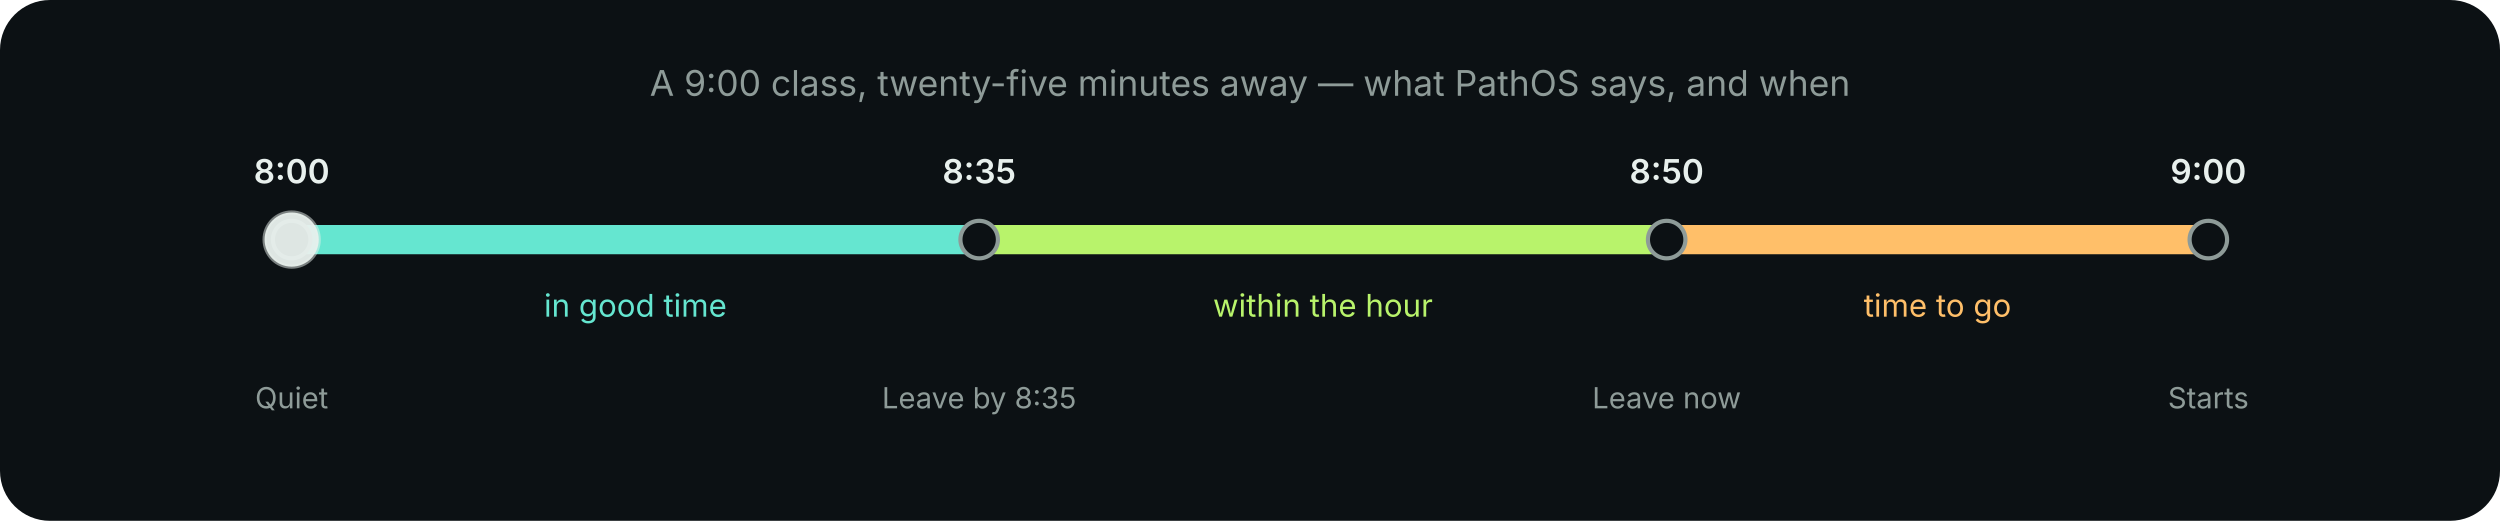
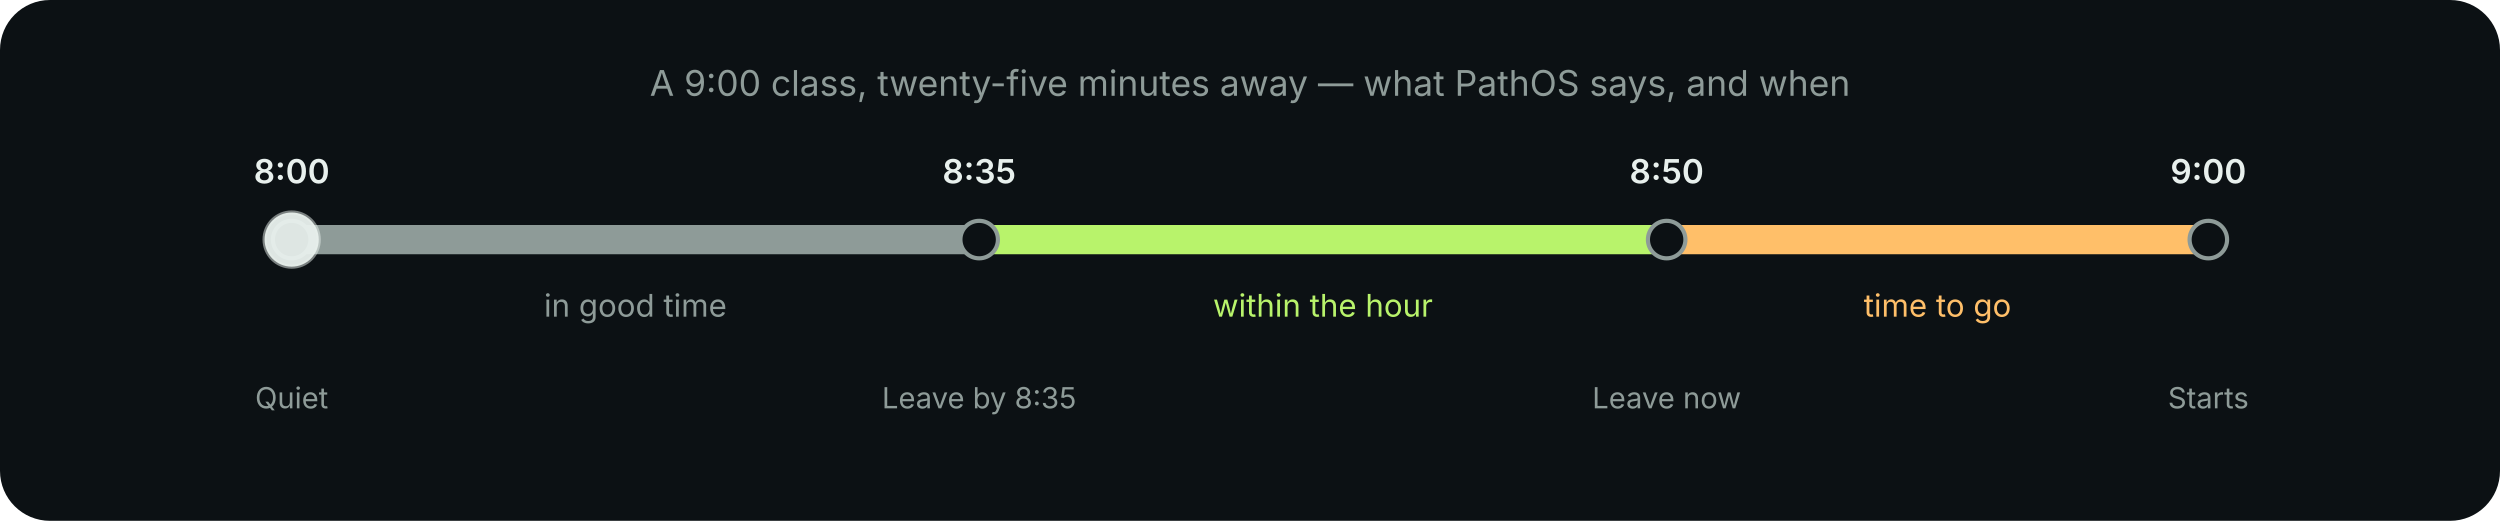
<svg xmlns="http://www.w3.org/2000/svg" viewBox="0 0 1200 250" width="1200" height="250" role="img" aria-label="The hour before something starts: in good time, leave by, leave now">
  <rect width="1200" height="250" rx="24" fill="#0C1114" />
  <text x="600" y="46" text-anchor="middle" font-family="-apple-system, BlinkMacSystemFont, 'SF Pro Text', system-ui, sans-serif" font-size="17" fill="#8E9B98">
    A 9:00 class, twenty-five minutes away — what PathOS says, and when
  </text>
  <g>
-     <rect x="140" y="108" width="330" height="14" rx="7" fill="#65E6D0" opacity="0.28" />
-     <rect x="140" y="108" width="330" height="14" rx="7" fill="#65E6D0">
+     <rect x="140" y="108" width="330" height="14" rx="7" fill="#8E9B98" opacity="0.28" />
+     <rect x="140" y="108" width="330" height="14" rx="7" fill="#8E9B98">
      <animate attributeName="width" values="0;330" dur="0.8s" begin="0.3s" fill="freeze" />
    </rect>
-     <text x="305" y="152" text-anchor="middle" font-family="-apple-system, BlinkMacSystemFont, 'SF Pro Text', system-ui, sans-serif" font-size="15" fill="#65E6D0">in good time</text>
+     <text x="305" y="152" text-anchor="middle" font-family="-apple-system, BlinkMacSystemFont, 'SF Pro Text', system-ui, sans-serif" font-size="15" fill="#8E9B98">in good time</text>
  </g>
  <g>
    <rect x="470" y="108" width="330" height="14" rx="7" fill="#B8F36B" opacity="0.28" />
    <rect x="470" y="108" width="330" height="14" rx="7" fill="#B8F36B">
      <animate attributeName="width" values="0;330" dur="0.8s" begin="1.0s" fill="freeze" />
    </rect>
    <text x="635" y="152" text-anchor="middle" font-family="-apple-system, BlinkMacSystemFont, 'SF Pro Text', system-ui, sans-serif" font-size="15" fill="#B8F36B">within the hour</text>
  </g>
  <g>
    <rect x="800" y="108" width="260" height="14" rx="7" fill="#FFBF69" opacity="0.28" />
    <rect x="800" y="108" width="260" height="14" rx="7" fill="#FFBF69">
      <animate attributeName="width" values="0;260" dur="0.8s" begin="1.7s" fill="freeze" />
    </rect>
    <text x="930" y="152" text-anchor="middle" font-family="-apple-system, BlinkMacSystemFont, 'SF Pro Text', system-ui, sans-serif" font-size="15" fill="#FFBF69">time to go</text>
  </g>
  <g>
    <circle cx="140" cy="115" r="9" fill="#0C1114" stroke="#8E9B98" stroke-width="2" />
    <text x="140" y="88" text-anchor="middle" font-family="-apple-system, BlinkMacSystemFont, 'SF Pro Text', system-ui, sans-serif" font-size="16" font-weight="600" fill="#E8F0ED">8:00</text>
    <text x="140" y="196" text-anchor="middle" font-family="-apple-system, BlinkMacSystemFont, 'SF Pro Text', system-ui, sans-serif" font-size="14" fill="#8E9B98">Quiet</text>
  </g>
  <g>
    <circle cx="470" cy="115" r="9" fill="#0C1114" stroke="#8E9B98" stroke-width="2" />
    <text x="470" y="88" text-anchor="middle" font-family="-apple-system, BlinkMacSystemFont, 'SF Pro Text', system-ui, sans-serif" font-size="16" font-weight="600" fill="#E8F0ED">8:35</text>
    <text x="470" y="196" text-anchor="middle" font-family="-apple-system, BlinkMacSystemFont, 'SF Pro Text', system-ui, sans-serif" font-size="14" fill="#8E9B98">Leave by 8:35</text>
  </g>
  <g>
    <circle cx="800" cy="115" r="9" fill="#0C1114" stroke="#8E9B98" stroke-width="2" />
    <text x="800" y="88" text-anchor="middle" font-family="-apple-system, BlinkMacSystemFont, 'SF Pro Text', system-ui, sans-serif" font-size="16" font-weight="600" fill="#E8F0ED">8:50</text>
    <text x="800" y="196" text-anchor="middle" font-family="-apple-system, BlinkMacSystemFont, 'SF Pro Text', system-ui, sans-serif" font-size="14" fill="#8E9B98">Leave now</text>
  </g>
  <g>
    <circle cx="1060" cy="115" r="9" fill="#0C1114" stroke="#8E9B98" stroke-width="2" />
    <text x="1060" y="88" text-anchor="middle" font-family="-apple-system, BlinkMacSystemFont, 'SF Pro Text', system-ui, sans-serif" font-size="16" font-weight="600" fill="#E8F0ED">9:00</text>
    <text x="1060" y="196" text-anchor="middle" font-family="-apple-system, BlinkMacSystemFont, 'SF Pro Text', system-ui, sans-serif" font-size="14" fill="#8E9B98">Starts</text>
  </g>
  <g>
    <circle cx="140" cy="115" r="13" fill="#E8F0ED" opacity="0.95">
      <animate attributeName="cx" values="140;470;800;1060" keyTimes="0;0.34;0.72;1" dur="7s" begin="1.2s" repeatCount="indefinite" />
    </circle>
    <circle cx="140" cy="115" r="13" fill="none" stroke="#E8F0ED" stroke-opacity="0.5" stroke-width="2">
      <animate attributeName="cx" values="140;470;800;1060" keyTimes="0;0.34;0.72;1" dur="7s" begin="1.2s" repeatCount="indefinite" />
      <animate attributeName="r" values="13;24;13" dur="2.2s" repeatCount="indefinite" />
      <animate attributeName="stroke-opacity" values="0.5;0;0.5" dur="2.2s" repeatCount="indefinite" />
    </circle>
  </g>
</svg>
